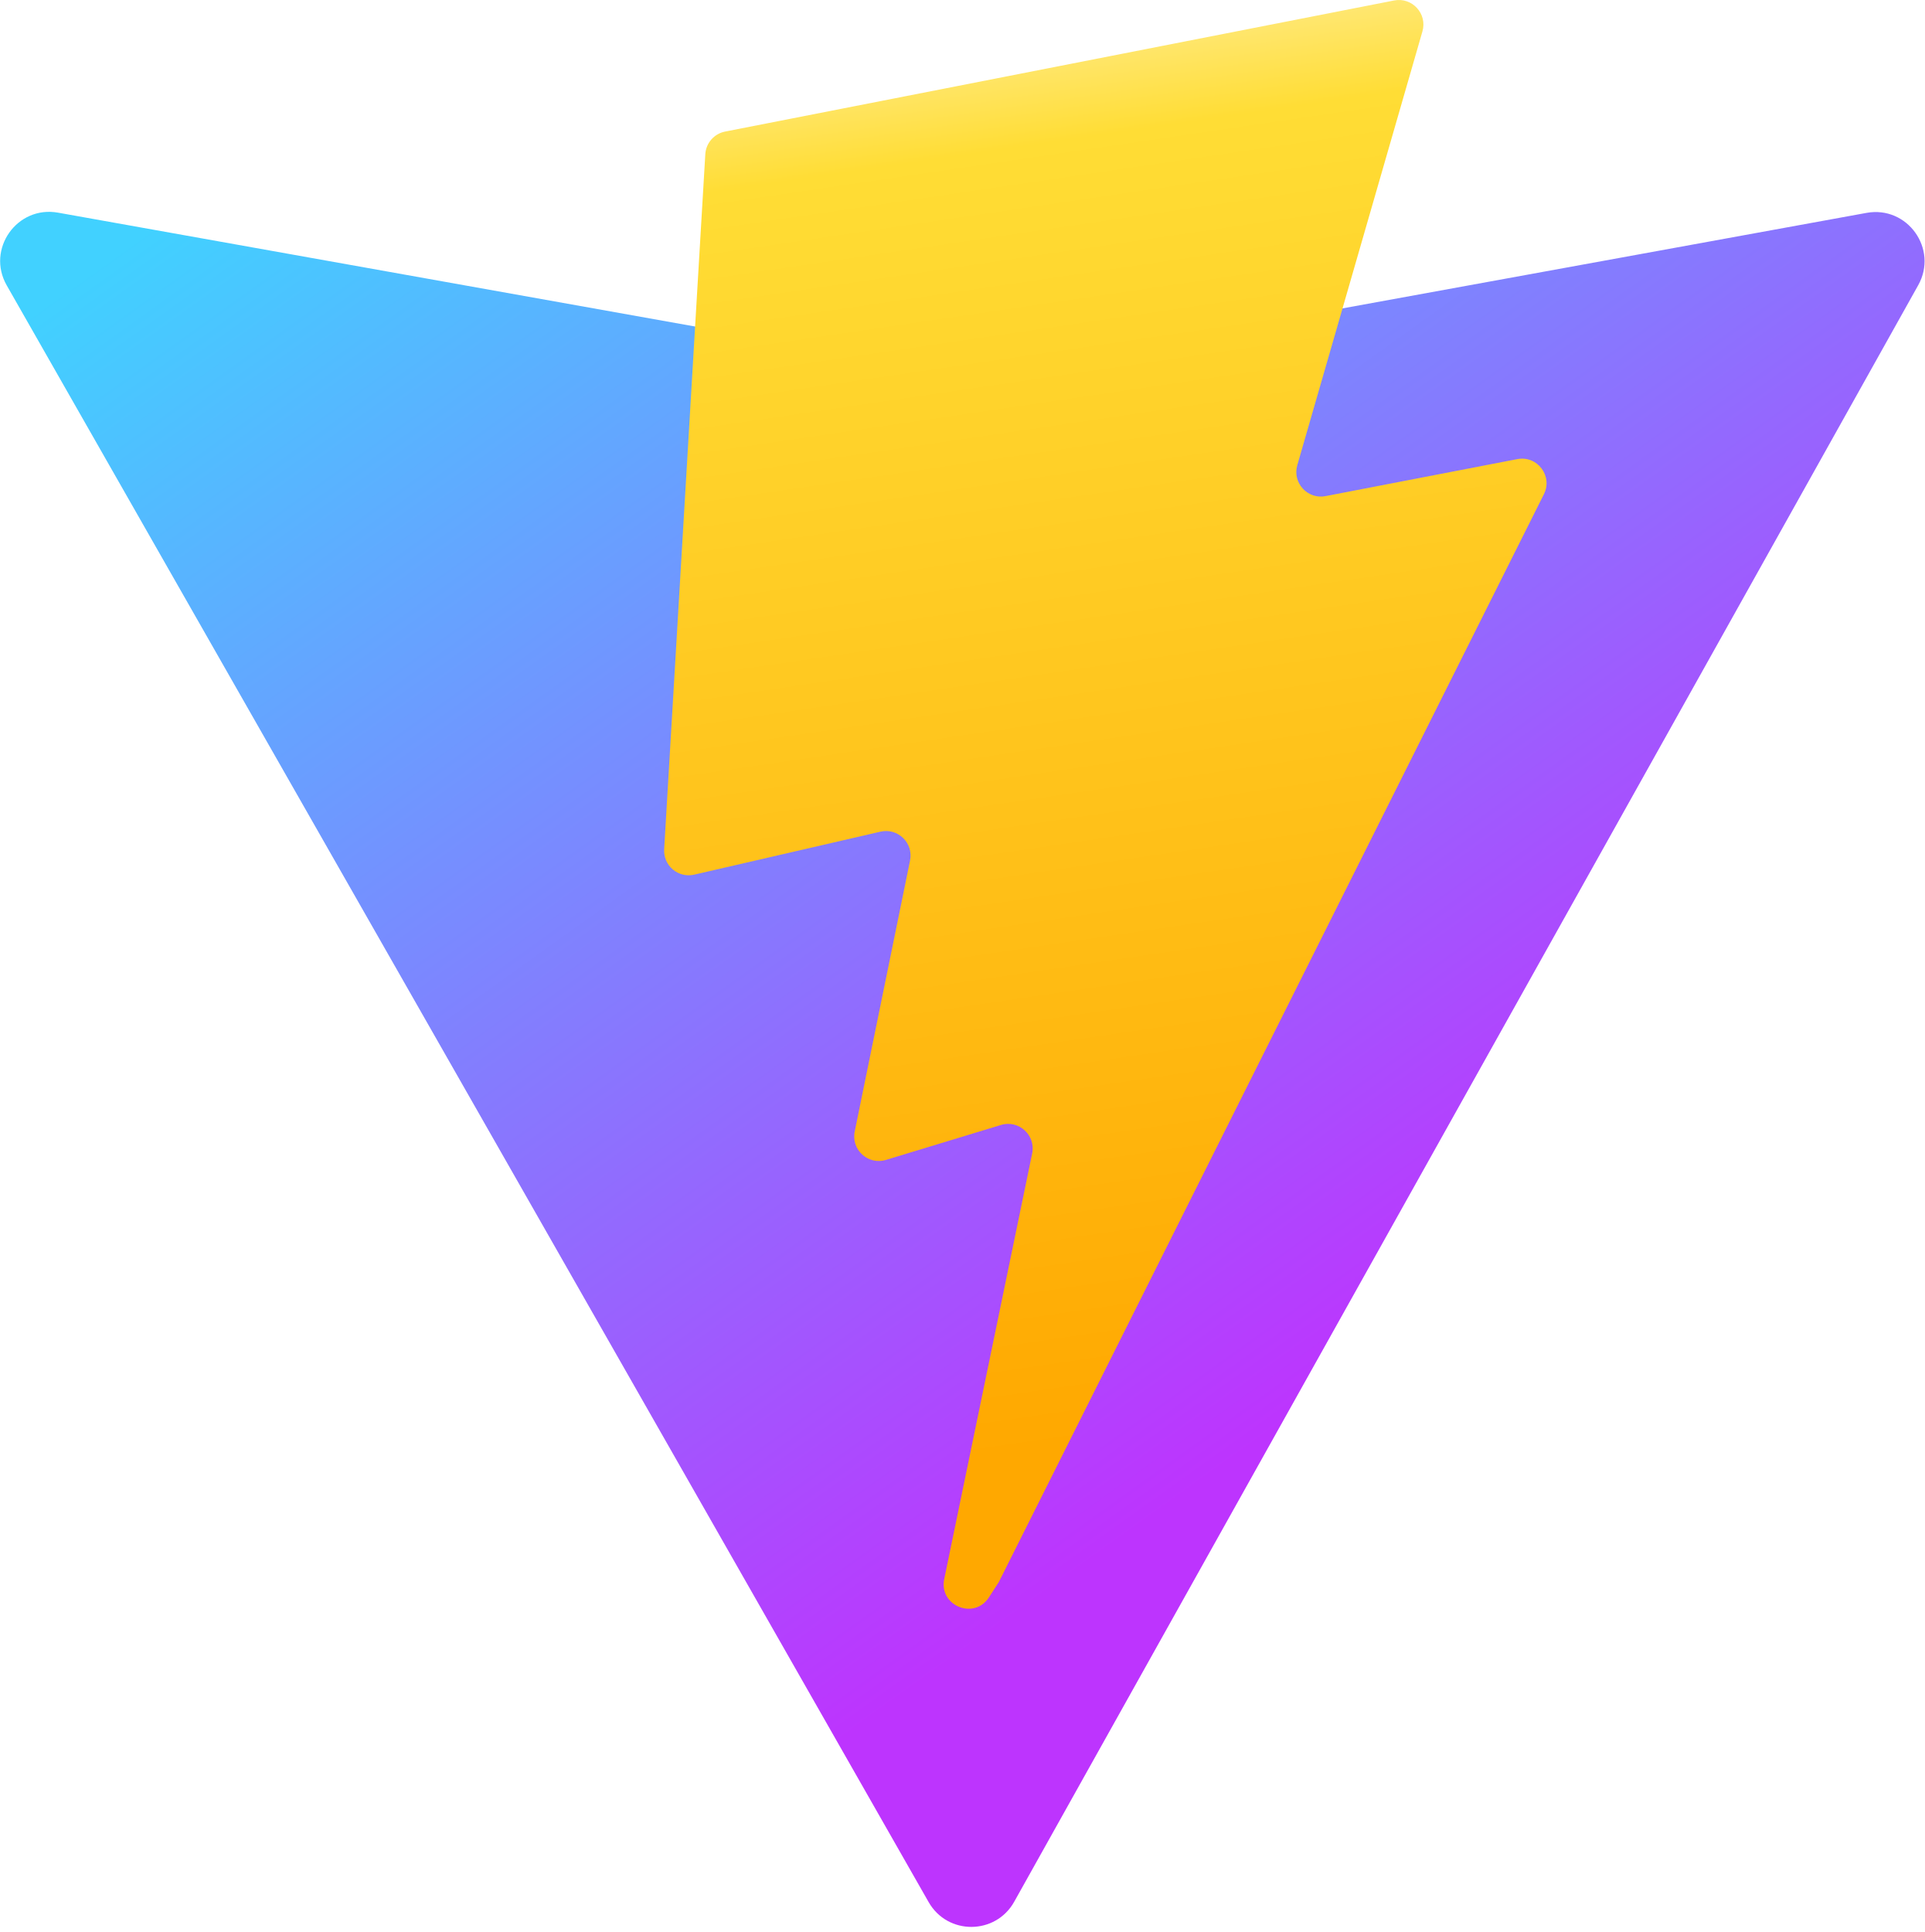
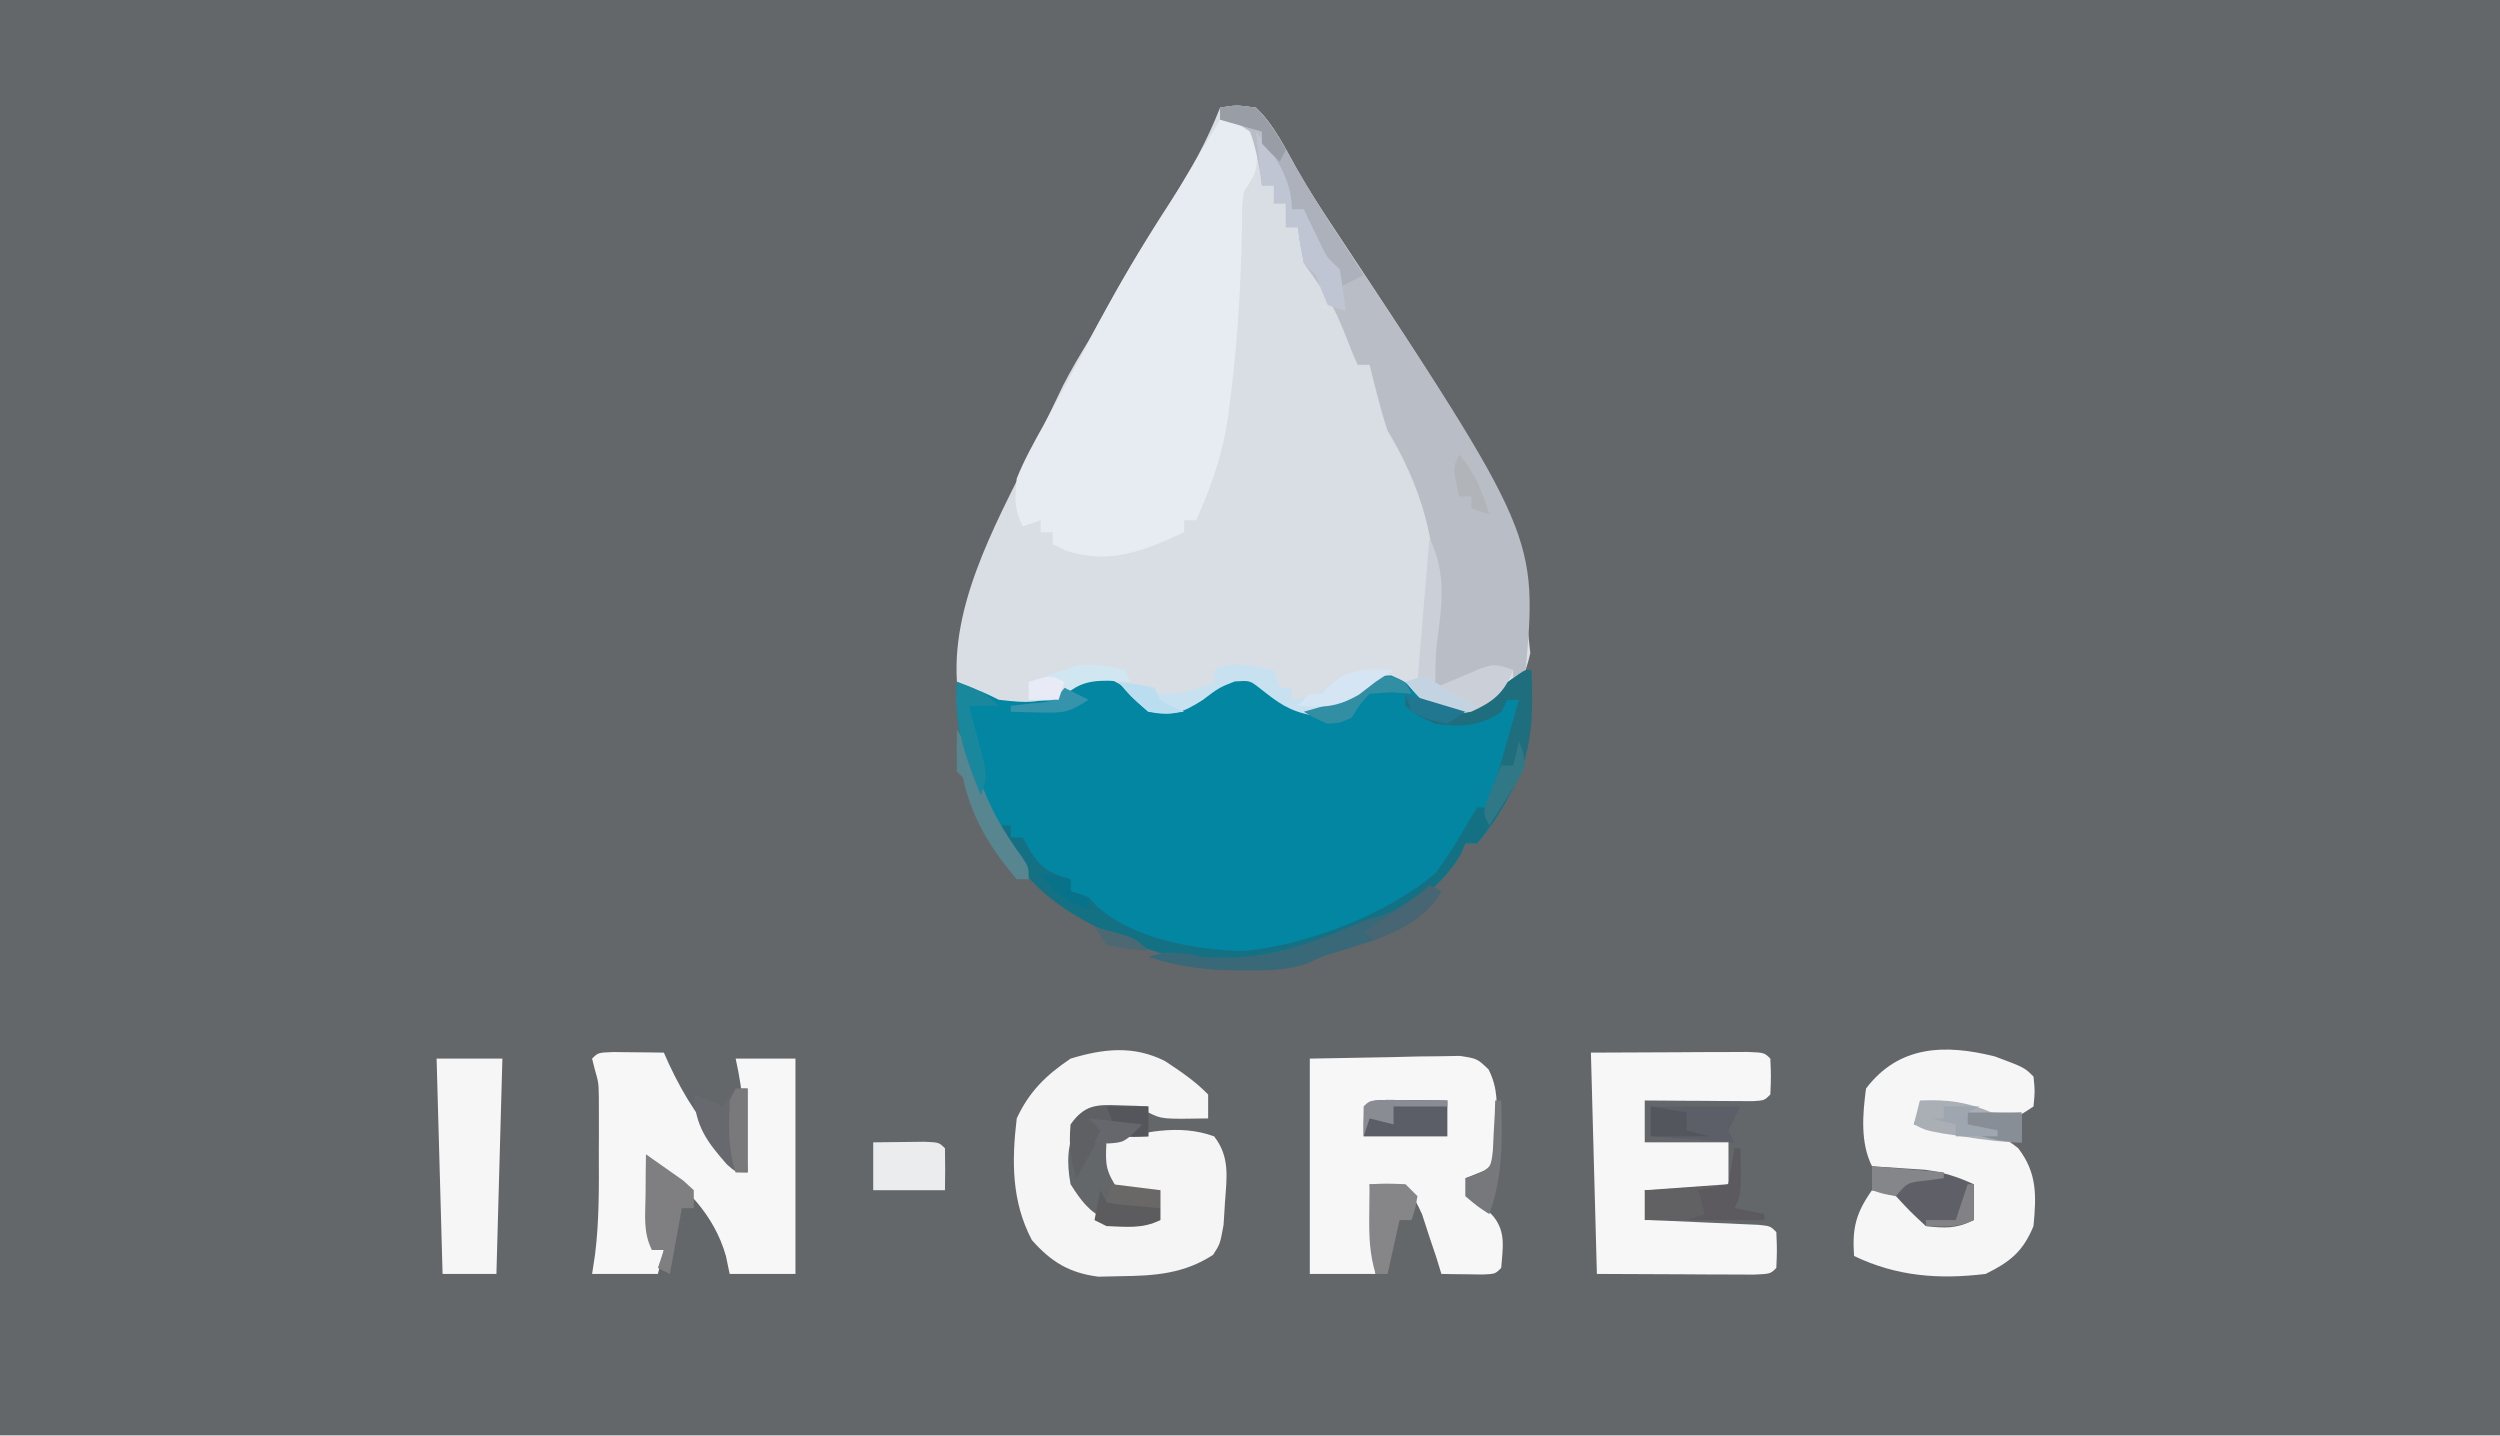
- <svg xmlns="http://www.w3.org/2000/svg" aria-hidden="true" role="img" class="iconify iconify--logos" width="31.88" height="32" preserveAspectRatio="xMidYMid meet" viewBox="0 0 256 257">
-   <defs>
-     <linearGradient id="IconifyId1813088fe1fbc01fb466" x1="-.828%" x2="57.636%" y1="7.652%" y2="78.411%">
-       <stop offset="0%" stop-color="#41D1FF" />
-       <stop offset="100%" stop-color="#BD34FE" />
-     </linearGradient>
-     <linearGradient id="IconifyId1813088fe1fbc01fb467" x1="43.376%" x2="50.316%" y1="2.242%" y2="89.03%">
-       <stop offset="0%" stop-color="#FFEA83" />
-       <stop offset="8.333%" stop-color="#FFDD35" />
-       <stop offset="100%" stop-color="#FFA800" />
-     </linearGradient>
-   </defs>
-   <path fill="url(#IconifyId1813088fe1fbc01fb466)" d="M255.153 37.938L134.897 252.976c-2.483 4.44-8.862 4.466-11.382.048L.875 37.958c-2.746-4.814 1.371-10.646 6.827-9.67l120.385 21.517a6.537 6.537 0 0 0 2.322-.004l117.867-21.483c5.438-.991 9.574 4.796 6.877 9.62Z" />
-   <path fill="url(#IconifyId1813088fe1fbc01fb467)" d="M185.432.063L96.44 17.501a3.268 3.268 0 0 0-2.634 3.014l-5.474 92.456a3.268 3.268 0 0 0 3.997 3.378l24.777-5.718c2.318-.535 4.413 1.507 3.936 3.838l-7.361 36.047c-.495 2.426 1.782 4.5 4.151 3.78l15.304-4.649c2.372-.72 4.652 1.36 4.15 3.788l-11.698 56.621c-.732 3.542 3.979 5.473 5.943 2.437l1.313-2.028l72.516-144.72c1.215-2.423-.88-5.186-3.54-4.672l-25.505 4.922c-2.396.462-4.435-1.77-3.759-4.114l16.646-57.705c.677-2.35-1.37-4.583-3.769-4.113Z" />
+ <svg xmlns="http://www.w3.org/2000/svg" version="1.1" width="418" height="240">
+   <path d="M0 0 C137.94 0 275.88 0 418 0 C418 79.2 418 158.4 418 240 C280.06 240 142.12 240 0 240 C0 160.8 0 81.6 0 0 Z " fill="#646769" transform="translate(0,0)" />
+   <path d="M0 0 C2.688 -0.438 2.688 -0.438 6 0 C9.006 2.878 10.817 6.674 12.836 10.27 C14.655 13.463 16.623 16.529 18.653 19.592 C49.029 65.445 49.029 65.445 51.875 91.188 C50.893 95.465 50.281 96.066 46.875 98.562 C43.085 100.683 40.367 102.044 36 101 C34.155 99.762 32.417 98.422 30.66 97.062 C28.96 95.772 28.96 95.772 26.375 95.938 C23.849 96.93 23.849 96.93 21.625 99.062 C19 101 19 101 15.625 101.562 C11.478 100.919 9.826 99.575 6.621 97.062 C4.966 95.774 4.966 95.774 2.438 95.938 C-0.186 96.984 -0.186 96.984 -2.938 99.062 C-6.486 101.307 -7.891 101.755 -12 101 C-13.855 99.771 -15.58 98.424 -17.336 97.059 C-19.049 95.76 -19.049 95.76 -21.688 96 C-24.046 96.876 -24.046 96.876 -25.75 98.562 C-29.331 100.85 -32.875 100.657 -37 100 C-39.611 98.899 -41.639 97.607 -44 96 C-44.934 81.684 -36.349 67.609 -30.375 55.062 C-29.895 54.055 -29.416 53.047 -28.922 52.009 C-28.46 51.048 -27.999 50.088 -27.523 49.098 C-27.11 48.237 -26.697 47.376 -26.271 46.489 C-24.956 43.915 -23.505 41.467 -22 39 C-21.345 37.839 -20.695 36.674 -20.055 35.504 C-16.301 28.71 -12.465 22.042 -8.188 15.562 C-4.882 10.552 -2.215 5.586 0 0 Z " fill="#D9DDE4" transform="translate(204,18)" />
+   <path d="M0 0 C0.715 11.564 -1.584 20.023 -9 29 C-9.66 29 -10.32 29 -11 29 C-11.227 29.557 -11.454 30.114 -11.688 30.688 C-13.381 33.671 -15.492 35.667 -18 38 C-18.742 38.701 -19.485 39.403 -20.25 40.125 C-23.336 42.229 -26.178 43.199 -29.727 44.277 C-31.815 44.941 -33.755 45.723 -35.75 46.625 C-45.581 50.784 -56.189 49.645 -66 46 C-80.854 39.837 -87.691 31.766 -94 17 C-95.737 11.668 -96.194 7.532 -96 2 C-91.25 3.875 -91.25 3.875 -89 5 C-84.402 5.551 -81.072 5.823 -77.312 2.938 C-76.549 2.298 -75.786 1.659 -75 1 C-71.143 1 -69.482 1.602 -66.5 4.062 C-64.139 6.189 -64.139 6.189 -61.188 6.562 C-57.954 5.992 -56.602 5.231 -53.938 3.438 C-50.306 1.007 -50.306 1.007 -47.312 0.938 C-45 2 -45 2 -42.625 4.062 C-40.078 6.249 -40.078 6.249 -36.625 6.562 C-32.479 5.919 -30.827 4.578 -27.625 2.062 C-26 1 -26 1 -23.375 0.938 C-21 2 -21 2 -18.562 4.062 C-16.147 6.165 -16.147 6.165 -13.25 6.625 C-9.019 5.811 -6.312 3.814 -2.855 1.312 C-1 0 -1 0 0 0 Z " fill="#0286A2" transform="translate(256,112)" />
+   <path d="M0 0 C4.875 0.875 4.875 0.875 6 2 C6.359 8.462 6.359 8.462 4 12 C3.682 14.154 3.682 14.154 3.691 16.551 C3.668 17.466 3.645 18.382 3.622 19.325 C3.592 20.804 3.592 20.804 3.562 22.312 C3.295 30.536 2.754 38.652 1.688 46.812 C1.529 48.125 1.529 48.125 1.367 49.464 C0.493 55.746 -1.421 61.217 -4 67 C-4.66 67 -5.32 67 -6 67 C-6 67.66 -6 68.32 -6 69 C-12.829 72.078 -18.476 74.54 -25.938 72 C-26.618 71.67 -27.299 71.34 -28 71 C-28 70.34 -28 69.68 -28 69 C-28.66 69 -29.32 69 -30 69 C-30 68.34 -30 67.68 -30 67 C-31.485 67.495 -31.485 67.495 -33 68 C-34.463 65.073 -34.329 63.282 -34 60 C-32.75 56.881 -31.138 53.992 -29.5 51.062 C-29.046 50.228 -28.592 49.393 -28.124 48.533 C-27.197 46.83 -26.265 45.129 -25.33 43.43 C-24.128 41.235 -22.956 39.028 -21.801 36.809 C-18.361 30.207 -14.737 23.805 -10.664 17.566 C-7.993 13.447 -5.506 9.22 -3 5 C-2.001 3.333 -1.001 1.666 0 0 Z " fill="#E7EBF2" transform="translate(204,20)" />
+   <path d="M0 0 C6.837 -0.124 6.837 -0.124 13.812 -0.25 C15.247 -0.286 16.681 -0.323 18.159 -0.36 C19.289 -0.37 20.418 -0.38 21.582 -0.391 C23.318 -0.422 23.318 -0.422 25.089 -0.454 C28 0 28 0 29.883 1.809 C31.511 5.001 31.286 7.696 31.188 11.25 C31.16 12.513 31.133 13.777 31.105 15.078 C31.071 16.042 31.036 17.007 31 18 C29.35 18.66 27.7 19.32 26 20 C27.938 23.515 27.938 23.515 30.688 26.375 C32.843 29.044 32.243 31.715 32 35 C31 36 31 36 28.934 36.098 C28.11 36.086 27.286 36.074 26.438 36.062 C25.611 36.053 24.785 36.044 23.934 36.035 C23.296 36.024 22.657 36.012 22 36 C21.58 34.627 21.58 34.627 21.152 33.227 C20.751 32.038 20.351 30.85 19.938 29.625 C19.555 28.442 19.172 27.258 18.777 26.039 C16.952 22.114 16.952 22.114 10 21 C10.33 25.95 10.66 30.9 11 36 C7.37 36 3.74 36 0 36 C0 24.12 0 12.24 0 0 Z " fill="#F7F7F8" transform="translate(219,177)" />
+   <path d="M0 0 C2.688 -0.438 2.688 -0.438 6 0 C9.006 2.878 10.817 6.674 12.836 10.27 C14.655 13.463 16.623 16.529 18.653 19.592 C53.125 71.627 53.125 71.627 51 95 C50.01 95.495 50.01 95.495 49 96 C49 95.34 49 94.68 49 94 C46.297 94.463 43.924 95.031 41.375 96.062 C39 97 39 97 36 97 C34.988 92.279 35.158 88.424 35.75 83.625 C36.651 73.123 33.417 62.944 28 54 C27.371 52.083 26.807 50.143 26.312 48.188 C26.061 47.212 25.81 46.236 25.551 45.23 C25.369 44.494 25.187 43.758 25 43 C24.34 43 23.68 43 23 43 C22.746 42.42 22.492 41.84 22.23 41.242 C19.002 33.047 19.002 33.047 14 26 C13.602 24.012 13.262 22.011 13 20 C12.34 20 11.68 20 11 20 C11 18.68 11 17.36 11 16 C10.34 16 9.68 16 9 16 C9 15.01 9 14.02 9 13 C8.34 13 7.68 13 7 13 C6.914 12.374 6.827 11.747 6.738 11.102 C6.314 8.632 5.857 6.356 5 4 C2.53 2.324 2.53 2.324 0 2 C0 1.34 0 0.68 0 0 Z " fill="#B9BDC5" transform="translate(204,18)" />
+   <path d="M0 0 C1.514 0.017 1.514 0.017 3.059 0.035 C4.071 0.044 5.082 0.053 6.125 0.062 C7.299 0.08 7.299 0.08 8.496 0.098 C8.776 0.727 9.056 1.356 9.344 2.004 C11.975 7.621 14.839 12.028 19.141 16.504 C20.496 18.098 20.496 18.098 20.496 20.098 C21.156 20.098 21.816 20.098 22.496 20.098 C22.354 17.868 22.207 15.639 22.059 13.41 C21.977 12.169 21.896 10.927 21.812 9.648 C21.551 6.716 21.148 3.963 20.496 1.098 C23.796 1.098 27.096 1.098 30.496 1.098 C30.496 12.978 30.496 24.858 30.496 37.098 C26.866 37.098 23.236 37.098 19.496 37.098 C19.187 35.613 19.187 35.613 18.871 34.098 C16.855 27.05 12.085 22.569 6.496 18.098 C6.496 23.048 6.496 27.998 6.496 33.098 C7.156 33.098 7.816 33.098 8.496 33.098 C8.166 34.418 7.836 35.738 7.496 37.098 C3.866 37.098 0.236 37.098 -3.504 37.098 C-3.26 35.497 -3.26 35.497 -3.012 33.863 C-2.305 28.198 -2.358 22.549 -2.379 16.848 C-2.375 15.773 -2.371 14.697 -2.367 13.59 C-2.369 12.039 -2.369 12.039 -2.371 10.457 C-2.372 9.523 -2.373 8.59 -2.375 7.628 C-2.421 5.117 -2.421 5.117 -3.075 2.825 C-3.216 2.255 -3.358 1.685 -3.504 1.098 C-2.504 0.098 -2.504 0.098 0 0 Z " fill="#F7F7F7" transform="translate(102.5039,175.9023)" />
+   <path d="M0 0 C2.622 1.74 4.994 3.321 7.191 5.578 C7.191 6.898 7.191 8.218 7.191 9.578 C-0.559 9.703 -0.559 9.703 -2.809 8.578 C-5.146 8.304 -5.146 8.304 -7.746 8.266 C-8.621 8.228 -9.497 8.191 -10.398 8.152 C-12.932 8.364 -12.932 8.364 -14.598 10.352 C-16.413 13.69 -16.484 16.917 -15.809 20.578 C-14.015 23.388 -12.79 25.088 -9.809 26.578 C-8.268 26.648 -6.725 26.663 -5.184 26.641 C-4.366 26.632 -3.549 26.623 -2.707 26.613 C-2.081 26.602 -1.454 26.59 -0.809 26.578 C-0.809 24.928 -0.809 23.278 -0.809 21.578 C-1.922 21.64 -3.036 21.702 -4.184 21.766 C-5.38 21.704 -6.576 21.642 -7.809 21.578 C-9.961 18.35 -10.009 17.294 -9.809 13.578 C-3.994 11.915 2.314 10.416 8.191 12.578 C10.864 15.985 10.305 19.493 10.004 23.641 C9.928 24.869 9.852 26.098 9.773 27.363 C9.191 30.578 9.191 30.578 8.016 32.387 C3.211 35.525 -1.686 35.896 -7.309 35.953 C-9.211 35.996 -9.211 35.996 -11.152 36.039 C-16.004 35.427 -19.033 33.582 -22.27 29.93 C-25.68 23.488 -25.665 16.709 -24.809 9.578 C-22.706 5.06 -19.926 2.358 -15.809 -0.422 C-10.291 -2.091 -5.261 -2.664 0 0 Z " fill="#F5F5F6" transform="translate(194.8086,177.4219)" />
+   <path d="M0 0 C4.939 1.838 4.939 1.838 6.465 3.363 C6.715 5.801 6.715 5.801 6.465 8.363 C3.465 10.363 3.465 10.363 0.465 10.051 C-2.535 9.363 -2.535 9.363 -5.535 8.363 C-7.868 8.324 -10.202 8.319 -12.535 8.363 C-12.865 9.353 -13.195 10.343 -13.535 11.363 C-12.499 11.461 -11.462 11.559 -10.395 11.66 C-9.025 11.81 -7.655 11.961 -6.285 12.113 C-5.603 12.175 -4.921 12.237 -4.219 12.301 C-0.827 12.696 1.204 13.153 3.887 15.316 C7.093 19.475 6.951 23.26 6.465 28.363 C4.701 32.634 2.558 34.34 -1.535 36.363 C-9.366 37.318 -16.42 36.779 -23.535 33.363 C-23.861 28.689 -23.241 26.197 -20.535 22.363 C-17.31 22.722 -15.911 22.936 -13.723 25.426 C-11.2 27.661 -10.529 27.63 -7.285 27.613 C-6.048 27.531 -4.81 27.448 -3.535 27.363 C-3.535 25.383 -3.535 23.403 -3.535 21.363 C-4.751 21.17 -5.966 20.977 -7.219 20.777 C-8.803 20.515 -10.388 20.252 -11.973 19.988 C-12.775 19.862 -13.578 19.736 -14.404 19.605 C-16.46 19.258 -18.5 18.817 -20.535 18.363 C-22.512 14.409 -22.106 9.662 -21.535 5.363 C-16.08 -1.814 -8.441 -2.12 0 0 Z " fill="#F6F6F7" transform="translate(333.5352,176.6367)" />
+   <path d="M0 0 C7.147 -0.031 7.147 -0.031 14.438 -0.062 C15.942 -0.072 17.447 -0.081 18.998 -0.09 C20.173 -0.093 21.348 -0.095 22.559 -0.098 C24.373 -0.106 24.373 -0.106 26.224 -0.114 C29 0 29 0 30 1 C30.125 4 30.125 4 30 7 C29 8 29 8 27.051 8.114 C26.218 8.108 25.385 8.103 24.527 8.098 C23.628 8.094 22.729 8.091 21.803 8.088 C20.857 8.08 19.912 8.071 18.938 8.062 C17.988 8.058 17.039 8.053 16.061 8.049 C13.707 8.037 11.354 8.021 9 8 C9 10.31 9 12.62 9 15 C13.62 15 18.24 15 23 15 C23 17.64 23 20.28 23 23 C18.38 23 13.76 23 9 23 C9.33 24.65 9.66 26.3 10 28 C10.601 28.025 11.201 28.05 11.82 28.076 C14.526 28.192 17.232 28.314 19.938 28.438 C20.883 28.477 21.829 28.516 22.803 28.557 C23.702 28.599 24.601 28.64 25.527 28.684 C26.36 28.72 27.193 28.757 28.051 28.795 C30 29 30 29 31 30 C31.125 33 31.125 33 31 36 C30 37 30 37 27.224 37.114 C26.015 37.108 24.805 37.103 23.559 37.098 C22.384 37.095 21.208 37.093 19.998 37.09 C18.493 37.081 16.988 37.072 15.438 37.062 C10.673 37.042 5.909 37.021 1 37 C0.67 24.79 0.34 12.58 0 0 Z " fill="#F7F7F8" transform="translate(266,176)" />
+   <path d="M0 0 C3.63 0 7.26 0 11 0 C10.67 11.88 10.34 23.76 10 36 C7.03 36 4.06 36 1 36 C0.67 24.12 0.34 12.24 0 0 Z " fill="#F6F6F6" transform="translate(73,177)" />
+   <path d="M0 0 C0.715 11.564 -1.584 20.023 -9 29 C-9.66 29 -10.32 29 -11 29 C-11.227 29.557 -11.454 30.114 -11.688 30.688 C-13.381 33.671 -15.492 35.667 -18 38 C-18.742 38.701 -19.485 39.403 -20.25 40.125 C-23.336 42.229 -26.178 43.199 -29.727 44.277 C-31.815 44.941 -33.755 45.723 -35.75 46.625 C-45.581 50.784 -56.189 49.645 -66 46 C-75.62 42.008 -83.745 37.793 -88.438 28 C-88.623 27.34 -88.809 26.68 -89 26 C-88.34 26 -87.68 26 -87 26 C-87 26.66 -87 27.32 -87 28 C-86.34 28 -85.68 28 -85 28 C-84.567 28.784 -84.134 29.567 -83.688 30.375 C-81.732 33.417 -80.398 33.99 -77 35 C-77 35.66 -77 36.32 -77 37 C-76.01 37.33 -75.02 37.66 -74 38 C-73.588 38.454 -73.175 38.907 -72.75 39.375 C-66.682 45.01 -56.047 46.864 -48 47 C-37.304 45.934 -24.195 40.958 -16 34 C-13.887 31.156 -12.093 28.292 -10.375 25.195 C-9.921 24.471 -9.467 23.746 -9 23 C-8.34 23 -7.68 23 -7 23 C-6.878 22.49 -6.755 21.979 -6.629 21.453 C-5.795 18.2 -4.864 14.978 -3.938 11.75 C-3.575 10.487 -3.213 9.223 -2.84 7.922 C-2.424 6.476 -2.424 6.476 -2 5 C-2.66 5 -3.32 5 -4 5 C-4.33 5.66 -4.66 6.32 -5 7 C-8.704 9.469 -11.704 9.56 -16 9 C-19 7.625 -19 7.625 -21 6 C-21 5.34 -21 4.68 -21 4 C-20.299 4.33 -19.598 4.66 -18.875 5 C-15.451 6.191 -13.61 6.555 -10 6 C-7.502 4.57 -5.187 3 -2.855 1.312 C-1 0 -1 0 0 0 Z " fill="#147184" transform="translate(256,112)" />
+   <path d="M0 0 C0.33 0.99 0.66 1.98 1 3 C1.66 3 2.32 3 3 3 C3 3.66 3 4.32 3 5 C6.596 4.6 6.596 4.6 9.375 2.5 C11.479 0.558 12.866 0.517 15.688 0.312 C16.9 0.214 16.9 0.214 18.137 0.113 C18.752 0.076 19.366 0.039 20 0 C19.01 0.66 18.02 1.32 17 2 C16.479 2.425 15.958 2.851 15.422 3.289 C12.38 5.719 10.402 6.928 6.5 7.625 C2.493 6.909 0.744 5.511 -2.379 3.062 C-4.034 1.774 -4.034 1.774 -6.562 1.938 C-9.186 2.984 -9.186 2.984 -11.938 5.062 C-15.435 7.275 -16.95 7.776 -21 7 C-23.875 4.5 -23.875 4.5 -26 2 C-23.03 2.495 -23.03 2.495 -20 3 C-20 3.33 -20 3.66 -20 4 C-16.144 4.22 -13.508 3.604 -10 2 C-10 1.34 -10 0.68 -10 0 C-6.717 -1.642 -3.575 -0.519 0 0 Z " fill="#C7E1F1" transform="translate(213,112)" />
+   <path d="M0 0 C1.896 0.115 3.792 0.242 5.688 0.375 C6.743 0.445 7.799 0.514 8.887 0.586 C11.907 0.988 14.241 1.741 17 3 C17 4.98 17 6.96 17 9 C14.111 10.444 12.204 10.377 9 10 C6.375 7.562 6.375 7.562 4 5 C1.827 4.139 1.827 4.139 0 4 C0 2.68 0 1.36 0 0 Z " fill="#5F6067" transform="translate(313,195)" />
+   <path d="M0 0 C0.574 9.277 0.005 17.327 -6.25 24.625 C-6.827 25.079 -7.405 25.532 -8 26 C-6 19 -4 12 -2 5 C-2.66 5 -3.32 5 -4 5 C-4.33 5.66 -4.66 6.32 -5 7 C-8.704 9.469 -11.704 9.56 -16 9 C-19 7.625 -19 7.625 -21 6 C-21 5.34 -21 4.68 -21 4 C-19.948 4.495 -19.948 4.495 -18.875 5 C-15.451 6.191 -13.61 6.555 -10 6 C-7.502 4.57 -5.187 3 -2.855 1.312 C-1 0 -1 0 0 0 Z " fill="#1F6E7E" transform="translate(256,112)" />
+   <path d="M0 0 C2.977 5.955 2.052 11.377 1.219 17.789 C0.98 20.205 0.966 22.574 1 25 C1.687 24.7 2.374 24.399 3.082 24.09 C3.983 23.71 4.884 23.329 5.812 22.938 C6.706 22.555 7.599 22.172 8.52 21.777 C11 21 11 21 14 22 C12.544 25.84 10.718 27.31 7 29 C4 29.5 4 29.5 1 29 C-1.875 26.5 -1.875 26.5 -4 24 C-3.34 24 -2.68 24 -2 24 C-1.34 16.08 -0.68 8.16 0 0 Z " fill="#CBCFD8" transform="translate(239,90)" />
+   <path d="M0 0 C2.688 -0.438 2.688 -0.438 6 0 C9.01 2.881 10.823 6.686 12.852 10.281 C15.02 14.088 17.364 17.765 19.75 21.438 C20.161 22.074 20.572 22.71 20.996 23.365 C21.996 24.911 22.998 26.456 24 28 C22.02 28.99 22.02 28.99 20 30 C14 20.286 14 20.286 14 17 C13.34 17 12.68 17 12 17 C11.162 15.21 10.33 13.418 9.5 11.625 C9.036 10.627 8.572 9.63 8.094 8.602 C7 6 7 6 7 4 C4.69 3.34 2.38 2.68 0 2 C0 1.34 0 0.68 0 0 Z " fill="#ACB1BC" transform="translate(204,18)" />
+   <path d="M0 0 C1.812 -0.027 3.625 -0.046 5.438 -0.062 C6.447 -0.074 7.456 -0.086 8.496 -0.098 C11 0 11 0 12 1 C12.041 3.333 12.042 5.667 12 8 C8.04 8 4.08 8 0 8 C0 5.36 0 2.72 0 0 Z " fill="#EBECEE" transform="translate(146,191)" />
+   <path d="M0 0 C0.33 0 0.66 0 1 0 C1.125 7.75 1.125 7.75 0 10 C2.475 10.495 2.475 10.495 5 11 C5 11.33 5 11.66 5 12 C-1.6 12 -8.2 12 -15 12 C-15 10.35 -15 8.7 -15 7 C-10.38 6.67 -5.76 6.34 -1 6 C-0.67 4.02 -0.34 2.04 0 0 Z " fill="#616163" transform="translate(290,192)" />
+   <path d="M0 0 C1.342 0.925 2.673 1.866 4 2.812 C5.114 3.596 5.114 3.596 6.25 4.395 C6.827 4.924 7.405 5.454 8 6 C8 6.99 8 7.98 8 9 C7.34 9 6.68 9 6 9 C5.34 12.63 4.68 16.26 4 20 C3.34 19.67 2.68 19.34 2 19 C2.33 18.01 2.66 17.02 3 16 C2.34 16 1.68 16 1 16 C-0.502 12.997 -0.093 10.209 -0.062 6.875 C-0.053 5.594 -0.044 4.312 -0.035 2.992 C-0.024 2.005 -0.012 1.017 0 0 Z " fill="#7F7F82" transform="translate(108,193)" />
+   <path d="M0 0 C1.792 0.017 1.792 0.017 3.621 0.035 C5.417 0.049 5.417 0.049 7.25 0.062 C8.177 0.074 9.104 0.086 10.059 0.098 C10.059 2.078 10.059 4.058 10.059 6.098 C5.439 6.098 0.819 6.098 -3.941 6.098 C-3.941 0.131 -3.941 0.131 0 0 Z " fill="#5C5E67" transform="translate(231.9414,183.9023)" />
+   <path d="M0 0 C4.638 -0.182 7.757 0.214 12 2 C14.709 2.168 14.709 2.168 17 2 C17 3.65 17 5.3 17 7 C13.717 7 10.683 6.559 7.438 6.062 C6.281 5.888 5.125 5.714 3.934 5.535 C1 5 1 5 -1 4 C-0.67 2.68 -0.34 1.36 0 0 Z " fill="#A9AFB4" transform="translate(321,184)" />
+   <path d="M0 0 C0.66 0.33 1.32 0.66 2 1 C-1.613 7.322 -9.259 9.249 -15.824 11.289 C-18.054 11.968 -18.054 11.968 -20.281 13.07 C-23.807 14.276 -27.132 14.298 -30.812 14.25 C-31.521 14.246 -32.229 14.242 -32.959 14.238 C-37.957 14.156 -42.274 13.575 -47 12 C-43.627 10.876 -41.431 11.231 -38 12 C-27.753 12.807 -20.213 9.998 -11 6 C-9.969 5.691 -8.938 5.381 -7.875 5.062 C-4.661 3.875 -2.555 2.255 0 0 Z " fill="#396978" transform="translate(239,148)" />
+   <path d="M0 0 C3.157 3.909 6 7.861 6 13 C6.66 13 7.32 13 8 13 C8.266 13.554 8.531 14.109 8.805 14.68 C9.158 15.404 9.511 16.129 9.875 16.875 C10.223 17.594 10.571 18.314 10.93 19.055 C11.966 21.151 11.966 21.151 14 23 C14.4 25.323 14.74 27.657 15 30 C14.01 29.67 13.02 29.34 12 29 C11.283 27.354 10.617 25.686 10 24 C9.34 23.34 8.68 22.68 8 22 C7.602 20.012 7.262 18.011 7 16 C6.34 16 5.68 16 5 16 C5 14.68 5 13.36 5 12 C4.34 12 3.68 12 3 12 C3 11.01 3 10.02 3 9 C2.34 9 1.68 9 1 9 C0.67 6.03 0.34 3.06 0 0 Z " fill="#BFC5D2" transform="translate(210,22)" />
+   <path d="M0 0 C2.875 -0.125 2.875 -0.125 6 0 C6.66 0.66 7.32 1.32 8 2 C7.625 4.125 7.625 4.125 7 6 C6.34 6 5.68 6 5 6 C4.34 8.97 3.68 11.94 3 15 C2.34 15 1.68 15 1 15 C-0.001 11.689 -0.104 8.699 -0.062 5.25 C-0.053 4.265 -0.044 3.28 -0.035 2.266 C-0.024 1.518 -0.012 0.77 0 0 Z " fill="#868689" transform="translate(229,198)" />
+   <path d="M0 0 C4.95 0 9.9 0 15 0 C14.34 1.32 13.68 2.64 13 4 C13.33 4.66 13.66 5.32 14 6 C7.07 5.505 7.07 5.505 0 5 C0 3.35 0 1.7 0 0 Z " fill="#5C5F68" transform="translate(276,185)" />
+   <path d="M0 0 C0.66 0 1.32 0 2 0 C2 4.62 2 9.24 2 14 C0 14 0 14 -1.473 12.68 C-4.828 8.871 -6.743 6.272 -7 1 C-4.525 1.99 -4.525 1.99 -2 3 C-1.34 2.01 -0.68 1.02 0 0 Z " fill="#68696E" transform="translate(123,182)" />
+   <path d="M0 0 C0.901 0.027 1.802 0.054 2.73 0.082 C3.761 0.134 3.761 0.134 4.812 0.188 C4.812 1.837 4.812 3.487 4.812 5.188 C2.438 5.312 2.438 5.312 -0.188 5.188 C-0.848 4.527 -1.508 3.868 -2.188 3.188 C-3.837 6.157 -5.487 9.127 -7.188 12.188 C-8.279 8.912 -8.474 6.62 -8.188 3.188 C-5.85 -0.1 -3.89 -0.152 0 0 Z " fill="#5F6063" transform="translate(187.1875,184.8125)" />
+   <path d="M0 0 C1.876 2.813 2.718 4.948 3.75 8.125 C5.481 13.061 7.751 17.011 10.828 21.223 C12 23 12 23 12 25 C11.34 25 10.68 25 10 25 C5.567 19.804 2.42 14.672 1 8 C0.67 7.67 0.34 7.34 0 7 C-0.041 4.667 -0.042 2.333 0 0 Z " fill="#588690" transform="translate(160,122)" />
+   <path d="M0 0 C0.33 0 0.66 0 1 0 C1.125 7.75 1.125 7.75 0 10 C1.65 10.33 3.3 10.66 5 11 C5 11.33 5 11.66 5 12 C0.71 12 -3.58 12 -8 12 C-7.01 11.67 -6.02 11.34 -5 11 C-5.33 9.68 -5.66 8.36 -6 7 C-4.35 6.67 -2.7 6.34 -1 6 C-0.67 4.02 -0.34 2.04 0 0 Z " fill="#5C5A5E" transform="translate(290,192)" />
+   <path d="M0 0 C0.33 0.66 0.66 1.32 1 2 C-0.237 1.938 -1.475 1.876 -2.75 1.812 C-6.564 1.792 -8.047 2.556 -11 5 C-13.75 5.188 -13.75 5.188 -16 5 C-16 4.01 -16 3.02 -16 2 C-14.005 1.32 -12.004 0.655 -10 0 C-9.34 -0.227 -8.68 -0.454 -8 -0.688 C-5.147 -1.133 -2.787 -0.681 0 0 Z " fill="#D0E6F1" transform="translate(188,112)" />
+   <path d="M0 0 C0.33 0 0.66 0 1 0 C1.198 6.705 1.308 12.652 -1 19 C-3 17.688 -3 17.688 -5 16 C-5 15.01 -5 14.02 -5 13 C-4.355 12.786 -3.711 12.572 -3.047 12.352 C-0.722 11.153 -0.722 11.153 -0.391 8.398 C-0.344 7.401 -0.298 6.403 -0.25 5.375 C-0.193 4.372 -0.137 3.369 -0.078 2.336 C-0.052 1.565 -0.027 0.794 0 0 Z " fill="#77787B" transform="translate(250,184)" />
+   <path d="M0 0 C2.915 1.074 4.778 1.778 7 4 C5.35 4 3.7 4 2 4 C2.228 4.831 2.456 5.663 2.691 6.52 C2.979 7.606 3.266 8.693 3.562 9.812 C3.853 10.891 4.143 11.97 4.441 13.082 C5 16 5 16 4 19 C1.303 12.45 -0.537 7.115 0 0 Z " fill="#19889D" transform="translate(160,114)" />
+   <path d="M0 0 C0.33 0.66 0.66 1.32 1 2 C3.126 2.467 3.126 2.467 5.562 2.625 C6.389 2.7 7.215 2.775 8.066 2.852 C8.704 2.901 9.343 2.95 10 3 C10 3.66 10 4.32 10 5 C7.014 6.493 4.291 6.118 1 6 C0.34 5.67 -0.32 5.34 -1 5 C-0.67 3.35 -0.34 1.7 0 0 Z " fill="#5C5B5D" transform="translate(184,199)" />
+   <path d="M0 0 C2.188 0.875 2.188 0.875 3.188 2.875 C2.094 2.792 1.001 2.71 -0.125 2.625 C-1.95 2.749 -1.95 2.749 -3.812 2.875 C-5.538 4.758 -5.538 4.758 -6.812 6.875 C-8.75 7.75 -8.75 7.75 -10.812 7.875 C-13.062 6.938 -13.062 6.938 -14.812 5.875 C-13.946 5.628 -13.08 5.38 -12.188 5.125 C-8.712 4.006 -8.712 4.006 -5.75 1.688 C-2.812 -0.125 -2.812 -0.125 0 0 Z " fill="#328EA3" transform="translate(232.8125,113.125)" />
+   <path d="M0 0 C-0.99 0.66 -1.98 1.32 -3 2 C-4.361 3.052 -4.361 3.052 -5.75 4.125 C-9.498 6.287 -11.746 6.34 -16 6 C-15.34 5.34 -14.68 4.68 -14 4 C-13.34 4 -12.68 4 -12 4 C-11.546 3.526 -11.092 3.051 -10.625 2.562 C-7.55 -0.394 -4.089 -0.114 0 0 Z " fill="#D5E5F3" transform="translate(233,112)" />
+   <path d="M0 0 C2.97 0 5.94 0 9 0 C9 1.65 9 3.3 9 5 C5.39 5 2.442 4.039 -1 3 C-0.67 2.01 -0.34 1.02 0 0 Z " fill="#888E96" transform="translate(329,186)" />
+   <path d="M0 0 C0.66 0 1.32 0 2 0 C2 4.62 2 9.24 2 14 C1.34 14 0.68 14 0 14 C-1.332 10.003 -1.134 6.167 -1 2 C-0.67 1.34 -0.34 0.68 0 0 Z " fill="#79797C" transform="translate(123,182)" />
+   <path d="M0 0 C2.438 1.312 2.438 1.312 5 3 C6.326 3.681 7.657 4.353 9 5 C8 6 8 6 5.25 6.375 C1.008 5.885 -0.296 4.182 -3 1 C-2.01 0.67 -1.02 0.34 0 0 Z " fill="#C4D3E2" transform="translate(238,113)" />
+   <path d="M0 0 C2.97 0.495 2.97 0.495 6 1 C6 1.99 6 2.98 6 4 C7.32 4.33 8.64 4.66 10 5 C6.7 5 3.4 5 0 5 C0 3.35 0 1.7 0 0 Z " fill="#54565E" transform="translate(276,185)" />
+   <path d="M0 0 C0.684 1.672 0.684 1.672 1 4 C-0.215 6.578 -0.215 6.578 -1.938 9.25 C-2.503 10.142 -3.069 11.034 -3.652 11.953 C-4.097 12.629 -4.542 13.304 -5 14 C-6 12 -6 12 -5.441 10.055 C-5.006 8.976 -5.006 8.976 -4.562 7.875 C-4.275 7.151 -3.988 6.426 -3.691 5.68 C-3.463 5.125 -3.235 4.571 -3 4 C-2.34 4 -1.68 4 -1 4 C-0.67 2.68 -0.34 1.36 0 0 Z " fill="#317886" transform="translate(254,124)" />
+   <path d="M0 0 C2.688 -0.438 2.688 -0.438 6 0 C8.048 2.111 9.535 4.459 11 7 C10.67 7.66 10.34 8.32 10 9 C8.5 7.625 8.5 7.625 7 6 C7 5.34 7 4.68 7 4 C4.69 3.34 2.38 2.68 0 2 C0 1.34 0 0.68 0 0 Z " fill="#999DA5" transform="translate(204,18)" />
+   <path d="M0 0 C1.792 0.017 1.792 0.017 3.621 0.035 C5.417 0.049 5.417 0.049 7.25 0.062 C8.177 0.074 9.104 0.086 10.059 0.098 C10.059 0.428 10.059 0.758 10.059 1.098 C7.089 1.098 4.119 1.098 1.059 1.098 C1.059 2.088 1.059 3.078 1.059 4.098 C-0.261 3.768 -1.581 3.438 -2.941 3.098 C-3.271 4.088 -3.601 5.078 -3.941 6.098 C-3.984 4.432 -3.982 2.764 -3.941 1.098 C-2.941 0.098 -2.941 0.098 0 0 Z " fill="#898C93" transform="translate(231.9414,183.9023)" />
+   <path d="M0 0 C3.96 0.33 7.92 0.66 12 1 C12 1.33 12 1.66 12 2 C11.051 2.124 10.102 2.248 9.125 2.375 C5.913 2.717 5.913 2.717 4 5 C1.875 4.625 1.875 4.625 0 4 C0 2.68 0 1.36 0 0 Z " fill="#848689" transform="translate(313,195)" />
+   <path d="M0 0 C2.31 0 4.62 0 7 0 C7 1.65 7 3.3 7 5 C5.35 5 3.7 5 2 5 C1.34 3.35 0.68 1.7 0 0 Z " fill="#55565C" transform="translate(185,185)" />
+   <path d="M0 0 C2.64 0.33 5.28 0.66 8 1 C8 1.99 8 2.98 8 4 C5.03 3.67 2.06 3.34 -1 3 C-0.67 2.01 -0.34 1.02 0 0 Z " fill="#696867" transform="translate(186,198)" />
+   <path d="M0 0 C1.98 0 3.96 0 6 0 C5.01 0.495 5.01 0.495 4 1 C4 1.66 4 2.32 4 3 C5.65 3.33 7.3 3.66 9 4 C9 4.33 9 4.66 9 5 C6.69 5 4.38 5 2 5 C2 4.34 2 3.68 2 3 C0.68 2.67 -0.64 2.34 -2 2 C-1.34 2 -0.68 2 0 2 C0 1.34 0 0.68 0 0 Z " fill="#9EA6AF" transform="translate(325,185)" />
+   <path d="M0 0 C0.66 0.33 1.32 0.66 2 1 C-0.463 5.31 -4.413 7.412 -9 9 C-9.66 8.67 -10.32 8.34 -11 8 C-10.29 7.506 -9.579 7.013 -8.848 6.504 C-7.929 5.863 -7.009 5.223 -6.062 4.562 C-5.146 3.924 -4.229 3.286 -3.285 2.629 C-1.139 1.194 -1.139 1.194 0 0 Z " fill="#476572" transform="translate(239,148)" />
+   <path d="M0 0 C2.645 3.125 3.844 6.088 5 10 C4.01 9.67 3.02 9.34 2 9 C2 8.34 2 7.68 2 7 C1.34 7 0.68 7 0 7 C-1.125 2.25 -1.125 2.25 0 0 Z " fill="#B1B5B9" transform="translate(244,76)" />
+   <path d="M0 0 C1.32 0.66 2.64 1.32 4 2 C0.686 4.209 -0.345 4.225 -4.188 4.125 C-5.089 4.107 -5.99 4.089 -6.918 4.07 C-7.605 4.047 -8.292 4.024 -9 4 C-9 3.67 -9 3.34 -9 3 C-7.886 2.876 -6.772 2.752 -5.625 2.625 C-1.969 2.353 -1.969 2.353 0 0 Z " fill="#3693AC" transform="translate(178,115)" />
+   <path d="M0 0 C2.938 0.375 2.938 0.375 6 1 C6.33 1.66 6.66 2.32 7 3 C9.017 4.134 9.017 4.134 11 5 C8.312 5.312 8.312 5.312 5 5 C2.125 2.5 2.125 2.5 0 0 Z " fill="#BADEEF" transform="translate(187,114)" />
+   <path d="M0 0 C2.475 0.495 2.475 0.495 5 1 C5 1.66 5 2.32 5 3 C5.99 3.33 6.98 3.66 8 4 C8 4.66 8 5.32 8 6 C4.086 4.731 2.209 3.488 0 0 Z " fill="#08728A" transform="translate(174,146)" />
+   <path d="M0 0 C2.97 0.33 5.94 0.66 9 1 C6 4 6 4 3.312 4.188 C2.168 4.095 2.168 4.095 1 4 C1.33 3.34 1.66 2.68 2 2 C1.34 1.34 0.68 0.68 0 0 Z " fill="#65676D" transform="translate(182,187)" />
+   <path d="M0 0 C3.3 0.99 6.6 1.98 10 3 C9.01 3.66 8.02 4.32 7 5 C3.875 4.312 3.875 4.312 1 3 C0.67 2.01 0.34 1.02 0 0 Z " fill="#217790" transform="translate(235,116)" />
+   <path d="M0 0 C0.33 0 0.66 0 1 0 C1 1.98 1 3.96 1 6 C-1.709 7.354 -4.009 7.065 -7 7 C-7 6.67 -7 6.34 -7 6 C-5.35 6 -3.7 6 -2 6 C-1.34 4.02 -0.68 2.04 0 0 Z " fill="#828286" transform="translate(329,198)" />
+   <path d="M0 0 C6.75 1.75 6.75 1.75 9 4 C5.625 3.688 5.625 3.688 2 3 C1.34 2.01 0.68 1.02 0 0 Z " fill="#4C6973" transform="translate(183,155)" />
+   <path d="M0 0 C-0.33 0.99 -0.66 1.98 -1 3 C-2.65 3 -4.3 3 -6 3 C-6 2.01 -6 1.02 -6 0 C-2.25 -1.125 -2.25 -1.125 0 0 Z " fill="#E8EAF6" transform="translate(178,114)" />
</svg>
